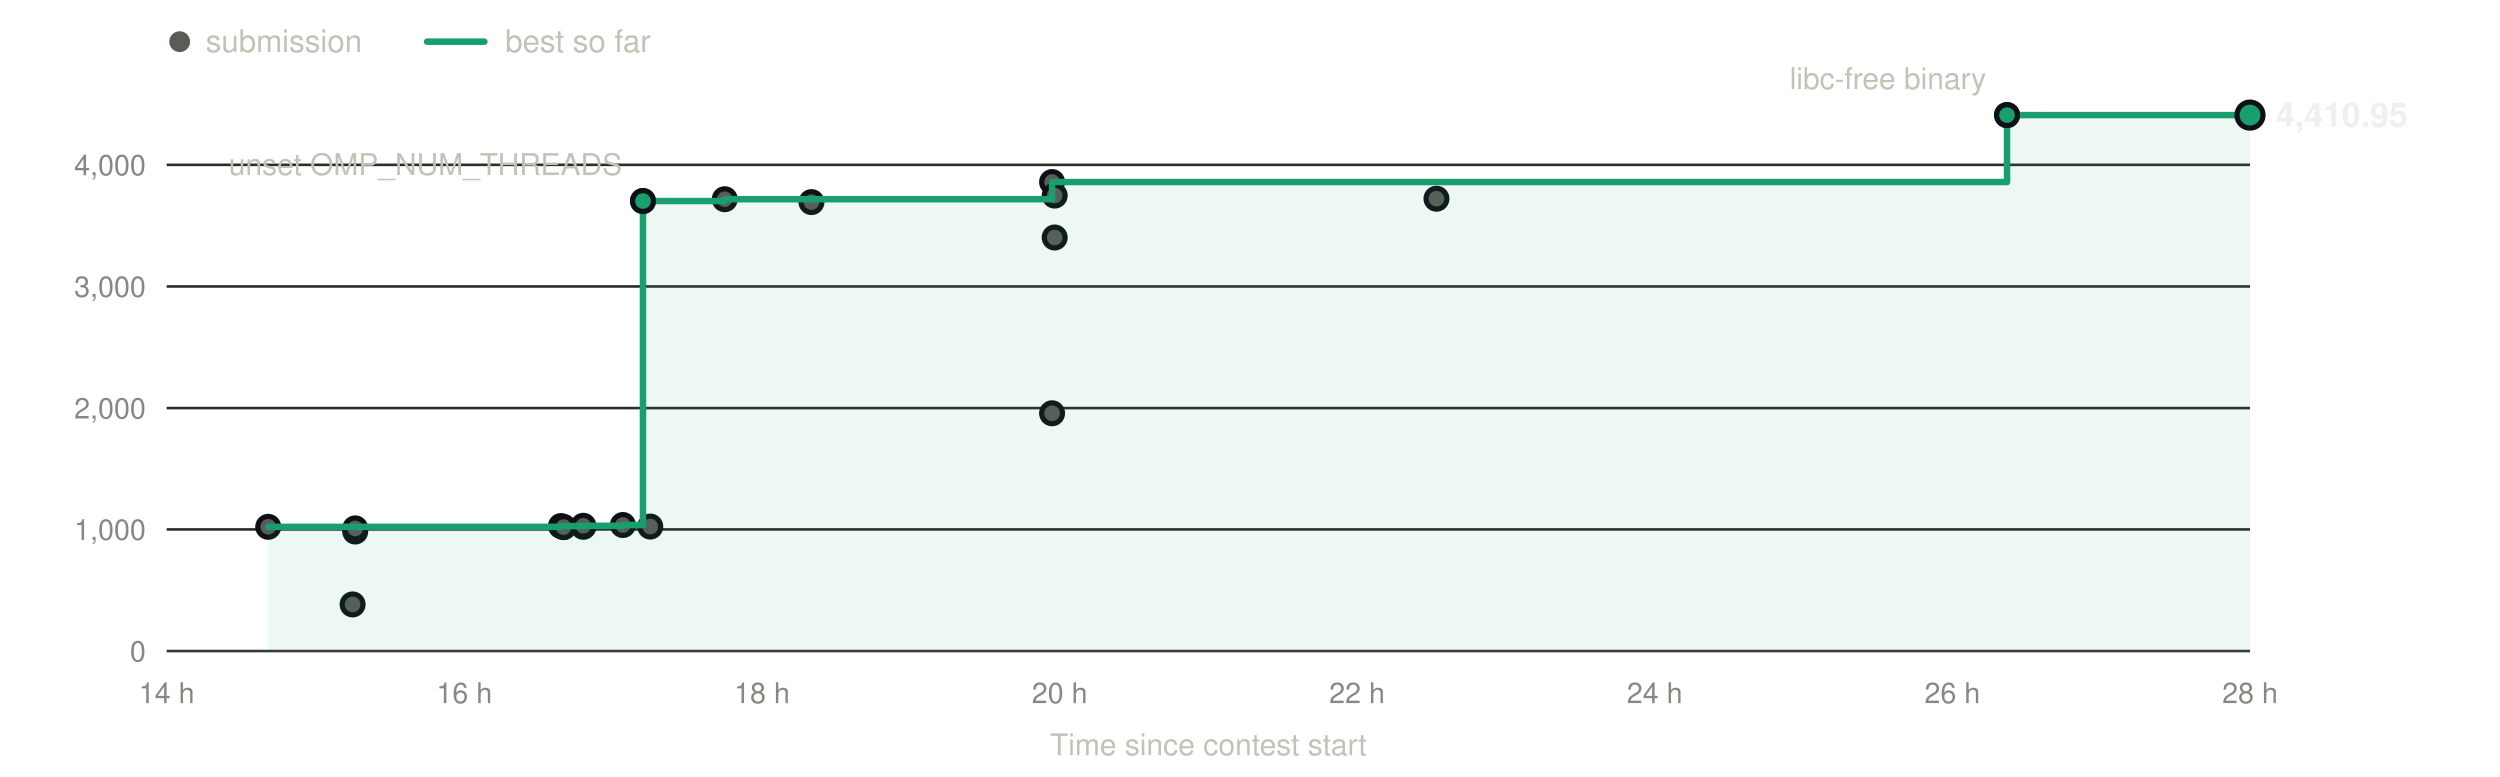
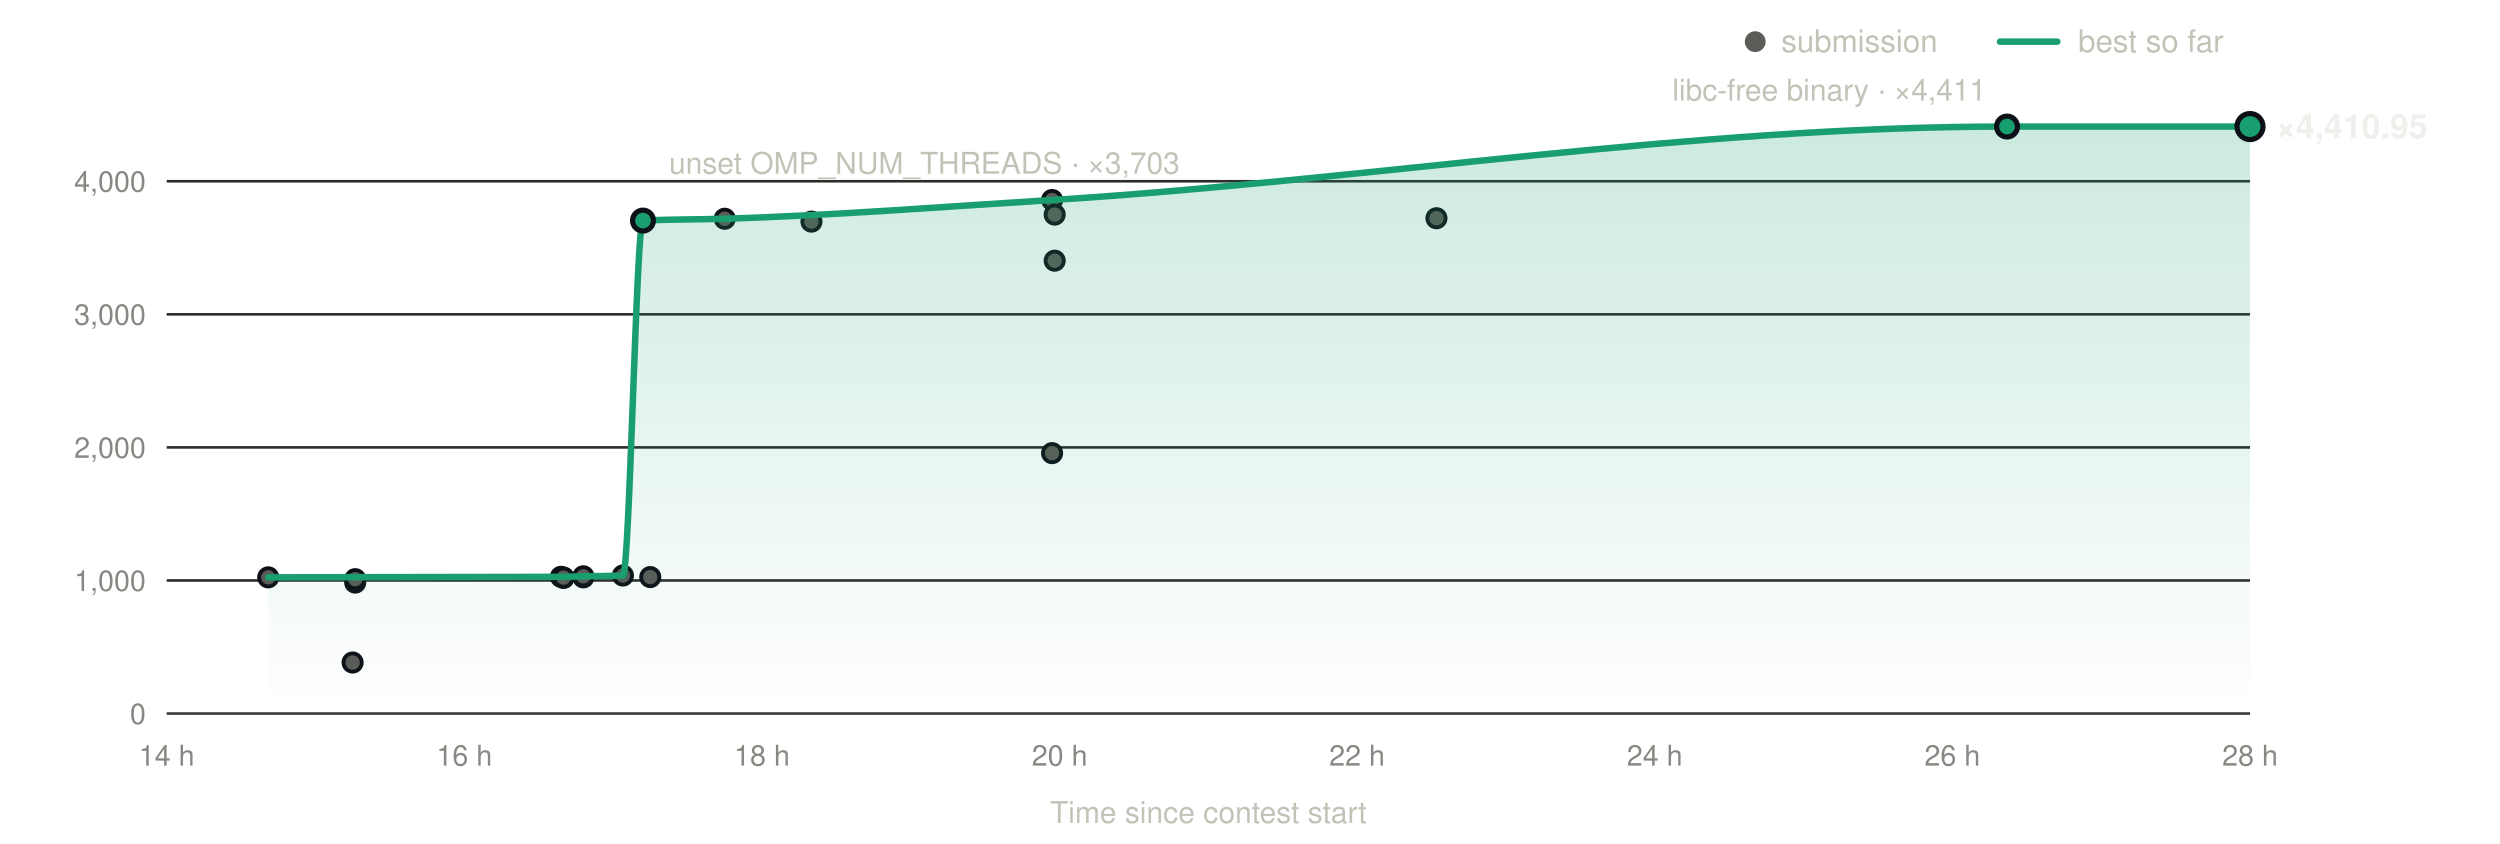
- <svg xmlns="http://www.w3.org/2000/svg" width="960" height="298" viewBox="0 0 960 298" font-family="system-ui, -apple-system, &quot;Segoe UI&quot;, Helvetica, Arial, sans-serif" role="img" aria-label="Problem C: BOCA speedup over the contest">
-   <circle cx="69" cy="16" r="4" fill="#5c5b57" />
-   <text x="79" y="20" font-size="12" fill="#c3c2b7">submission</text>
-   <line x1="164" x2="186" y1="16" y2="16" stroke="#199e70" stroke-width="2.5" stroke-linecap="round" />
-   <text x="194" y="20" font-size="12" fill="#c3c2b7">best so far</text>
-   <line x1="64" x2="864" y1="250.0" y2="250.0" stroke="#383835" stroke-width="1" />
-   <text x="56" y="254.0" font-size="11" fill="#898781" text-anchor="end" style="font-variant-numeric: tabular-nums">0</text>
-   <line x1="64" x2="864" y1="203.3" y2="203.3" stroke="#2c2c2a" stroke-width="1" />
-   <text x="56" y="207.3" font-size="11" fill="#898781" text-anchor="end" style="font-variant-numeric: tabular-nums">1,000</text>
-   <line x1="64" x2="864" y1="156.7" y2="156.7" stroke="#2c2c2a" stroke-width="1" />
-   <text x="56" y="160.7" font-size="11" fill="#898781" text-anchor="end" style="font-variant-numeric: tabular-nums">2,000</text>
-   <line x1="64" x2="864" y1="110.0" y2="110.0" stroke="#2c2c2a" stroke-width="1" />
-   <text x="56" y="114.0" font-size="11" fill="#898781" text-anchor="end" style="font-variant-numeric: tabular-nums">3,000</text>
-   <line x1="64" x2="864" y1="63.3" y2="63.3" stroke="#2c2c2a" stroke-width="1" />
-   <text x="56" y="67.3" font-size="11" fill="#898781" text-anchor="end" style="font-variant-numeric: tabular-nums">4,000</text>
-   <circle cx="103.0" cy="202.3" r="4" fill="#5c5b57" stroke="#0d1117" stroke-width="2" />
-   <circle cx="135.4" cy="232.1" r="4" fill="#5c5b57" stroke="#0d1117" stroke-width="2" />
-   <circle cx="136.4" cy="204.1" r="4" fill="#5c5b57" stroke="#0d1117" stroke-width="2" />
-   <circle cx="136.4" cy="202.9" r="4" fill="#5c5b57" stroke="#0d1117" stroke-width="2" />
-   <circle cx="215.4" cy="202.0" r="4" fill="#5c5b57" stroke="#0d1117" stroke-width="2" />
-   <circle cx="216.4" cy="202.4" r="4" fill="#5c5b57" stroke="#0d1117" stroke-width="2" />
-   <circle cx="216.4" cy="202.4" r="4" fill="#5c5b57" stroke="#0d1117" stroke-width="2" />
-   <circle cx="224.0" cy="202.3" r="4" fill="#5c5b57" stroke="#0d1117" stroke-width="2" />
-   <circle cx="224.0" cy="201.9" r="4" fill="#5c5b57" stroke="#0d1117" stroke-width="2" />
-   <circle cx="239.2" cy="201.6" r="4" fill="#5c5b57" stroke="#0d1117" stroke-width="2" />
-   <circle cx="246.9" cy="77.2" r="4" fill="#5c5b57" stroke="#0d1117" stroke-width="2" />
-   <circle cx="249.7" cy="202.2" r="4" fill="#5c5b57" stroke="#0d1117" stroke-width="2" />
-   <circle cx="278.3" cy="76.5" r="4" fill="#5c5b57" stroke="#0d1117" stroke-width="2" />
-   <circle cx="311.6" cy="77.6" r="4" fill="#5c5b57" stroke="#0d1117" stroke-width="2" />
-   <circle cx="404.0" cy="69.9" r="4" fill="#5c5b57" stroke="#0d1117" stroke-width="2" />
-   <circle cx="404.0" cy="158.7" r="4" fill="#5c5b57" stroke="#0d1117" stroke-width="2" />
-   <circle cx="405.0" cy="75.1" r="4" fill="#5c5b57" stroke="#0d1117" stroke-width="2" />
-   <circle cx="405.0" cy="91.2" r="4" fill="#5c5b57" stroke="#0d1117" stroke-width="2" />
-   <circle cx="551.6" cy="76.3" r="4" fill="#5c5b57" stroke="#0d1117" stroke-width="2" />
-   <circle cx="770.7" cy="44.2" r="4" fill="#5c5b57" stroke="#0d1117" stroke-width="2" />
-   <path d="M103.0,250.0 L103.0,202.3 L215.4,202.3 L215.4,202.0 L224.0,202.0 L224.0,201.9 L239.2,201.9 L239.2,201.6 L246.9,201.6 L246.9,77.2 L278.3,77.2 L278.3,76.5 L404.0,76.5 L404.0,69.9 L770.7,69.9 L770.7,44.2 L864.0,44.2 L864.0,250.0 Z" fill="#199e70" fill-opacity="0.08" />
-   <path d="M103.0,202.3 L215.4,202.3 L215.4,202.0 L224.0,202.0 L224.0,201.9 L239.2,201.9 L239.2,201.6 L246.9,201.6 L246.9,77.2 L278.3,77.2 L278.3,76.5 L404.0,76.5 L404.0,69.9 L770.7,69.9 L770.7,44.2 L864.0,44.2" fill="none" stroke="#199e70" stroke-width="2.5" stroke-linejoin="round" stroke-linecap="round" />
-   <circle cx="246.9" cy="77.2" r="4" fill="#199e70" stroke="#0d1117" stroke-width="2" />
-   <text x="238.9" y="67.2" font-size="11.5" fill="#c3c2b7" text-anchor="end">unset OMP_NUM_THREADS</text>
-   <circle cx="770.7" cy="44.2" r="4" fill="#199e70" stroke="#0d1117" stroke-width="2" />
-   <text x="762.7" y="34.2" font-size="11.5" fill="#c3c2b7" text-anchor="end">libc-free binary</text>
-   <circle cx="864.0" cy="44.2" r="5" fill="#199e70" stroke="#0d1117" stroke-width="2" />
-   <text x="874.0" y="48.7" font-size="13" font-weight="600" fill="#f0efec">4,410.95</text>
-   <text x="64.0" y="270" font-size="11" fill="#898781" text-anchor="middle">14 h</text>
-   <text x="178.3" y="270" font-size="11" fill="#898781" text-anchor="middle">16 h</text>
-   <text x="292.6" y="270" font-size="11" fill="#898781" text-anchor="middle">18 h</text>
-   <text x="406.9" y="270" font-size="11" fill="#898781" text-anchor="middle">20 h</text>
-   <text x="521.1" y="270" font-size="11" fill="#898781" text-anchor="middle">22 h</text>
-   <text x="635.4" y="270" font-size="11" fill="#898781" text-anchor="middle">24 h</text>
-   <text x="749.7" y="270" font-size="11" fill="#898781" text-anchor="middle">26 h</text>
-   <text x="864.0" y="270" font-size="11" fill="#898781" text-anchor="middle">28 h</text>
-   <text x="464.0" y="290" font-size="11.5" fill="#c3c2b7" text-anchor="middle">Time since contest start</text>
+ <svg xmlns="http://www.w3.org/2000/svg" width="960" height="324" viewBox="0 0 960 324" font-family="system-ui, -apple-system, &quot;Segoe UI&quot;, Helvetica, Arial, sans-serif" role="img" aria-label="Problem C: speedup over the contest">
+   <defs>
+     <linearGradient id="fillC" x1="0" y1="0" x2="0" y2="1">
+       <stop offset="0" stop-color="#199e70" stop-opacity="0.22" />
+       <stop offset="1" stop-color="#199e70" stop-opacity="0" />
+     </linearGradient>
+   </defs>
+   <circle cx="674" cy="16" r="4" fill="#5c5b57" />
+   <text x="684" y="20" font-size="12" fill="#c3c2b7">submission</text>
+   <line x1="768" x2="790" y1="16" y2="16" stroke="#199e70" stroke-width="2.5" stroke-linecap="round" />
+   <text x="798" y="20" font-size="12" fill="#c3c2b7">best so far</text>
+   <line x1="64" x2="864" y1="274.0" y2="274.0" stroke="#383835" stroke-width="1" />
+   <text x="56" y="278.0" font-size="11" fill="#898781" text-anchor="end" style="font-variant-numeric: tabular-nums">0</text>
+   <line x1="64" x2="864" y1="222.9" y2="222.9" stroke="#2c2c2a" stroke-width="1" />
+   <text x="56" y="226.9" font-size="11" fill="#898781" text-anchor="end" style="font-variant-numeric: tabular-nums">1,000</text>
+   <line x1="64" x2="864" y1="171.8" y2="171.8" stroke="#2c2c2a" stroke-width="1" />
+   <text x="56" y="175.8" font-size="11" fill="#898781" text-anchor="end" style="font-variant-numeric: tabular-nums">2,000</text>
+   <line x1="64" x2="864" y1="120.7" y2="120.7" stroke="#2c2c2a" stroke-width="1" />
+   <text x="56" y="124.7" font-size="11" fill="#898781" text-anchor="end" style="font-variant-numeric: tabular-nums">3,000</text>
+   <line x1="64" x2="864" y1="69.6" y2="69.6" stroke="#2c2c2a" stroke-width="1" />
+   <text x="56" y="73.6" font-size="11" fill="#898781" text-anchor="end" style="font-variant-numeric: tabular-nums">4,000</text>
+   <circle cx="103.0" cy="221.7" r="3.5" fill="#5c5b57" stroke="#0d1117" stroke-width="1.5" />
+   <circle cx="135.4" cy="254.4" r="3.5" fill="#5c5b57" stroke="#0d1117" stroke-width="1.5" />
+   <circle cx="136.4" cy="223.7" r="3.5" fill="#5c5b57" stroke="#0d1117" stroke-width="1.5" />
+   <circle cx="136.4" cy="222.4" r="3.5" fill="#5c5b57" stroke="#0d1117" stroke-width="1.5" />
+   <circle cx="215.4" cy="221.5" r="3.5" fill="#5c5b57" stroke="#0d1117" stroke-width="1.5" />
+   <circle cx="216.4" cy="221.9" r="3.5" fill="#5c5b57" stroke="#0d1117" stroke-width="1.5" />
+   <circle cx="216.4" cy="221.8" r="3.5" fill="#5c5b57" stroke="#0d1117" stroke-width="1.5" />
+   <circle cx="224.0" cy="221.7" r="3.5" fill="#5c5b57" stroke="#0d1117" stroke-width="1.5" />
+   <circle cx="224.0" cy="221.3" r="3.5" fill="#5c5b57" stroke="#0d1117" stroke-width="1.5" />
+   <circle cx="239.2" cy="221.0" r="3.5" fill="#5c5b57" stroke="#0d1117" stroke-width="1.5" />
+   <circle cx="246.9" cy="84.7" r="3.5" fill="#5c5b57" stroke="#0d1117" stroke-width="1.5" />
+   <circle cx="249.7" cy="221.6" r="3.5" fill="#5c5b57" stroke="#0d1117" stroke-width="1.5" />
+   <circle cx="278.3" cy="84.0" r="3.5" fill="#5c5b57" stroke="#0d1117" stroke-width="1.5" />
+   <circle cx="311.6" cy="85.1" r="3.5" fill="#5c5b57" stroke="#0d1117" stroke-width="1.5" />
+   <circle cx="404.0" cy="76.8" r="3.5" fill="#5c5b57" stroke="#0d1117" stroke-width="1.5" />
+   <circle cx="404.0" cy="174.0" r="3.5" fill="#5c5b57" stroke="#0d1117" stroke-width="1.5" />
+   <circle cx="405.0" cy="82.4" r="3.5" fill="#5c5b57" stroke="#0d1117" stroke-width="1.5" />
+   <circle cx="405.0" cy="100.1" r="3.5" fill="#5c5b57" stroke="#0d1117" stroke-width="1.5" />
+   <circle cx="551.6" cy="83.8" r="3.5" fill="#5c5b57" stroke="#0d1117" stroke-width="1.5" />
+   <circle cx="770.7" cy="48.6" r="3.5" fill="#5c5b57" stroke="#0d1117" stroke-width="1.5" />
+   <path d="M103.0,221.7 C140.5,221.6 178.0,221.6 215.4,221.5 C218.3,221.4 221.1,221.4 224.0,221.3 C229.1,221.2 234.2,221.2 239.2,221.0 C241.8,220.9 244.3,84.9 246.9,84.7 C257.3,84.2 267.8,84.3 278.3,84.0 C320.2,82.7 362.1,79.4 404.0,76.8 C526.2,69.1 648.4,48.6 770.7,48.6 C801.8,48.6 832.9,48.6 864.0,48.6 L864.0,274.0 L103.0,274.0 Z" fill="url(#fillC)" />
+   <path d="M103.0,221.7 C140.5,221.6 178.0,221.6 215.4,221.5 C218.3,221.4 221.1,221.4 224.0,221.3 C229.1,221.2 234.2,221.2 239.2,221.0 C241.8,220.9 244.3,84.9 246.9,84.7 C257.3,84.2 267.8,84.3 278.3,84.0 C320.2,82.7 362.1,79.4 404.0,76.8 C526.2,69.1 648.4,48.6 770.7,48.6 C801.8,48.6 832.9,48.6 864.0,48.6" fill="none" stroke="#199e70" stroke-width="2.5" stroke-linejoin="round" stroke-linecap="round" />
+   <circle cx="246.9" cy="84.7" r="4" fill="#199e70" stroke="#0d1117" stroke-width="2" />
+   <text x="256.9" y="66.7" font-size="11.5" fill="#c3c2b7">unset OMP_NUM_THREADS · ×3,703</text>
+   <circle cx="770.7" cy="48.6" r="4" fill="#199e70" stroke="#0d1117" stroke-width="2" />
+   <text x="762.7" y="38.6" font-size="11.5" fill="#c3c2b7" text-anchor="end">libc-free binary · ×4,411</text>
+   <circle cx="864.0" cy="48.6" r="5" fill="#199e70" stroke="#0d1117" stroke-width="2" />
+   <text x="874.0" y="53.1" font-size="13" font-weight="600" fill="#f0efec">×4,410.95</text>
+   <text x="64.0" y="294" font-size="11" fill="#898781" text-anchor="middle">14 h</text>
+   <text x="178.3" y="294" font-size="11" fill="#898781" text-anchor="middle">16 h</text>
+   <text x="292.6" y="294" font-size="11" fill="#898781" text-anchor="middle">18 h</text>
+   <text x="406.9" y="294" font-size="11" fill="#898781" text-anchor="middle">20 h</text>
+   <text x="521.1" y="294" font-size="11" fill="#898781" text-anchor="middle">22 h</text>
+   <text x="635.4" y="294" font-size="11" fill="#898781" text-anchor="middle">24 h</text>
+   <text x="749.7" y="294" font-size="11" fill="#898781" text-anchor="middle">26 h</text>
+   <text x="864.0" y="294" font-size="11" fill="#898781" text-anchor="middle">28 h</text>
+   <text x="464.0" y="316" font-size="11.5" fill="#c3c2b7" text-anchor="middle">Time since contest start</text>
</svg>
